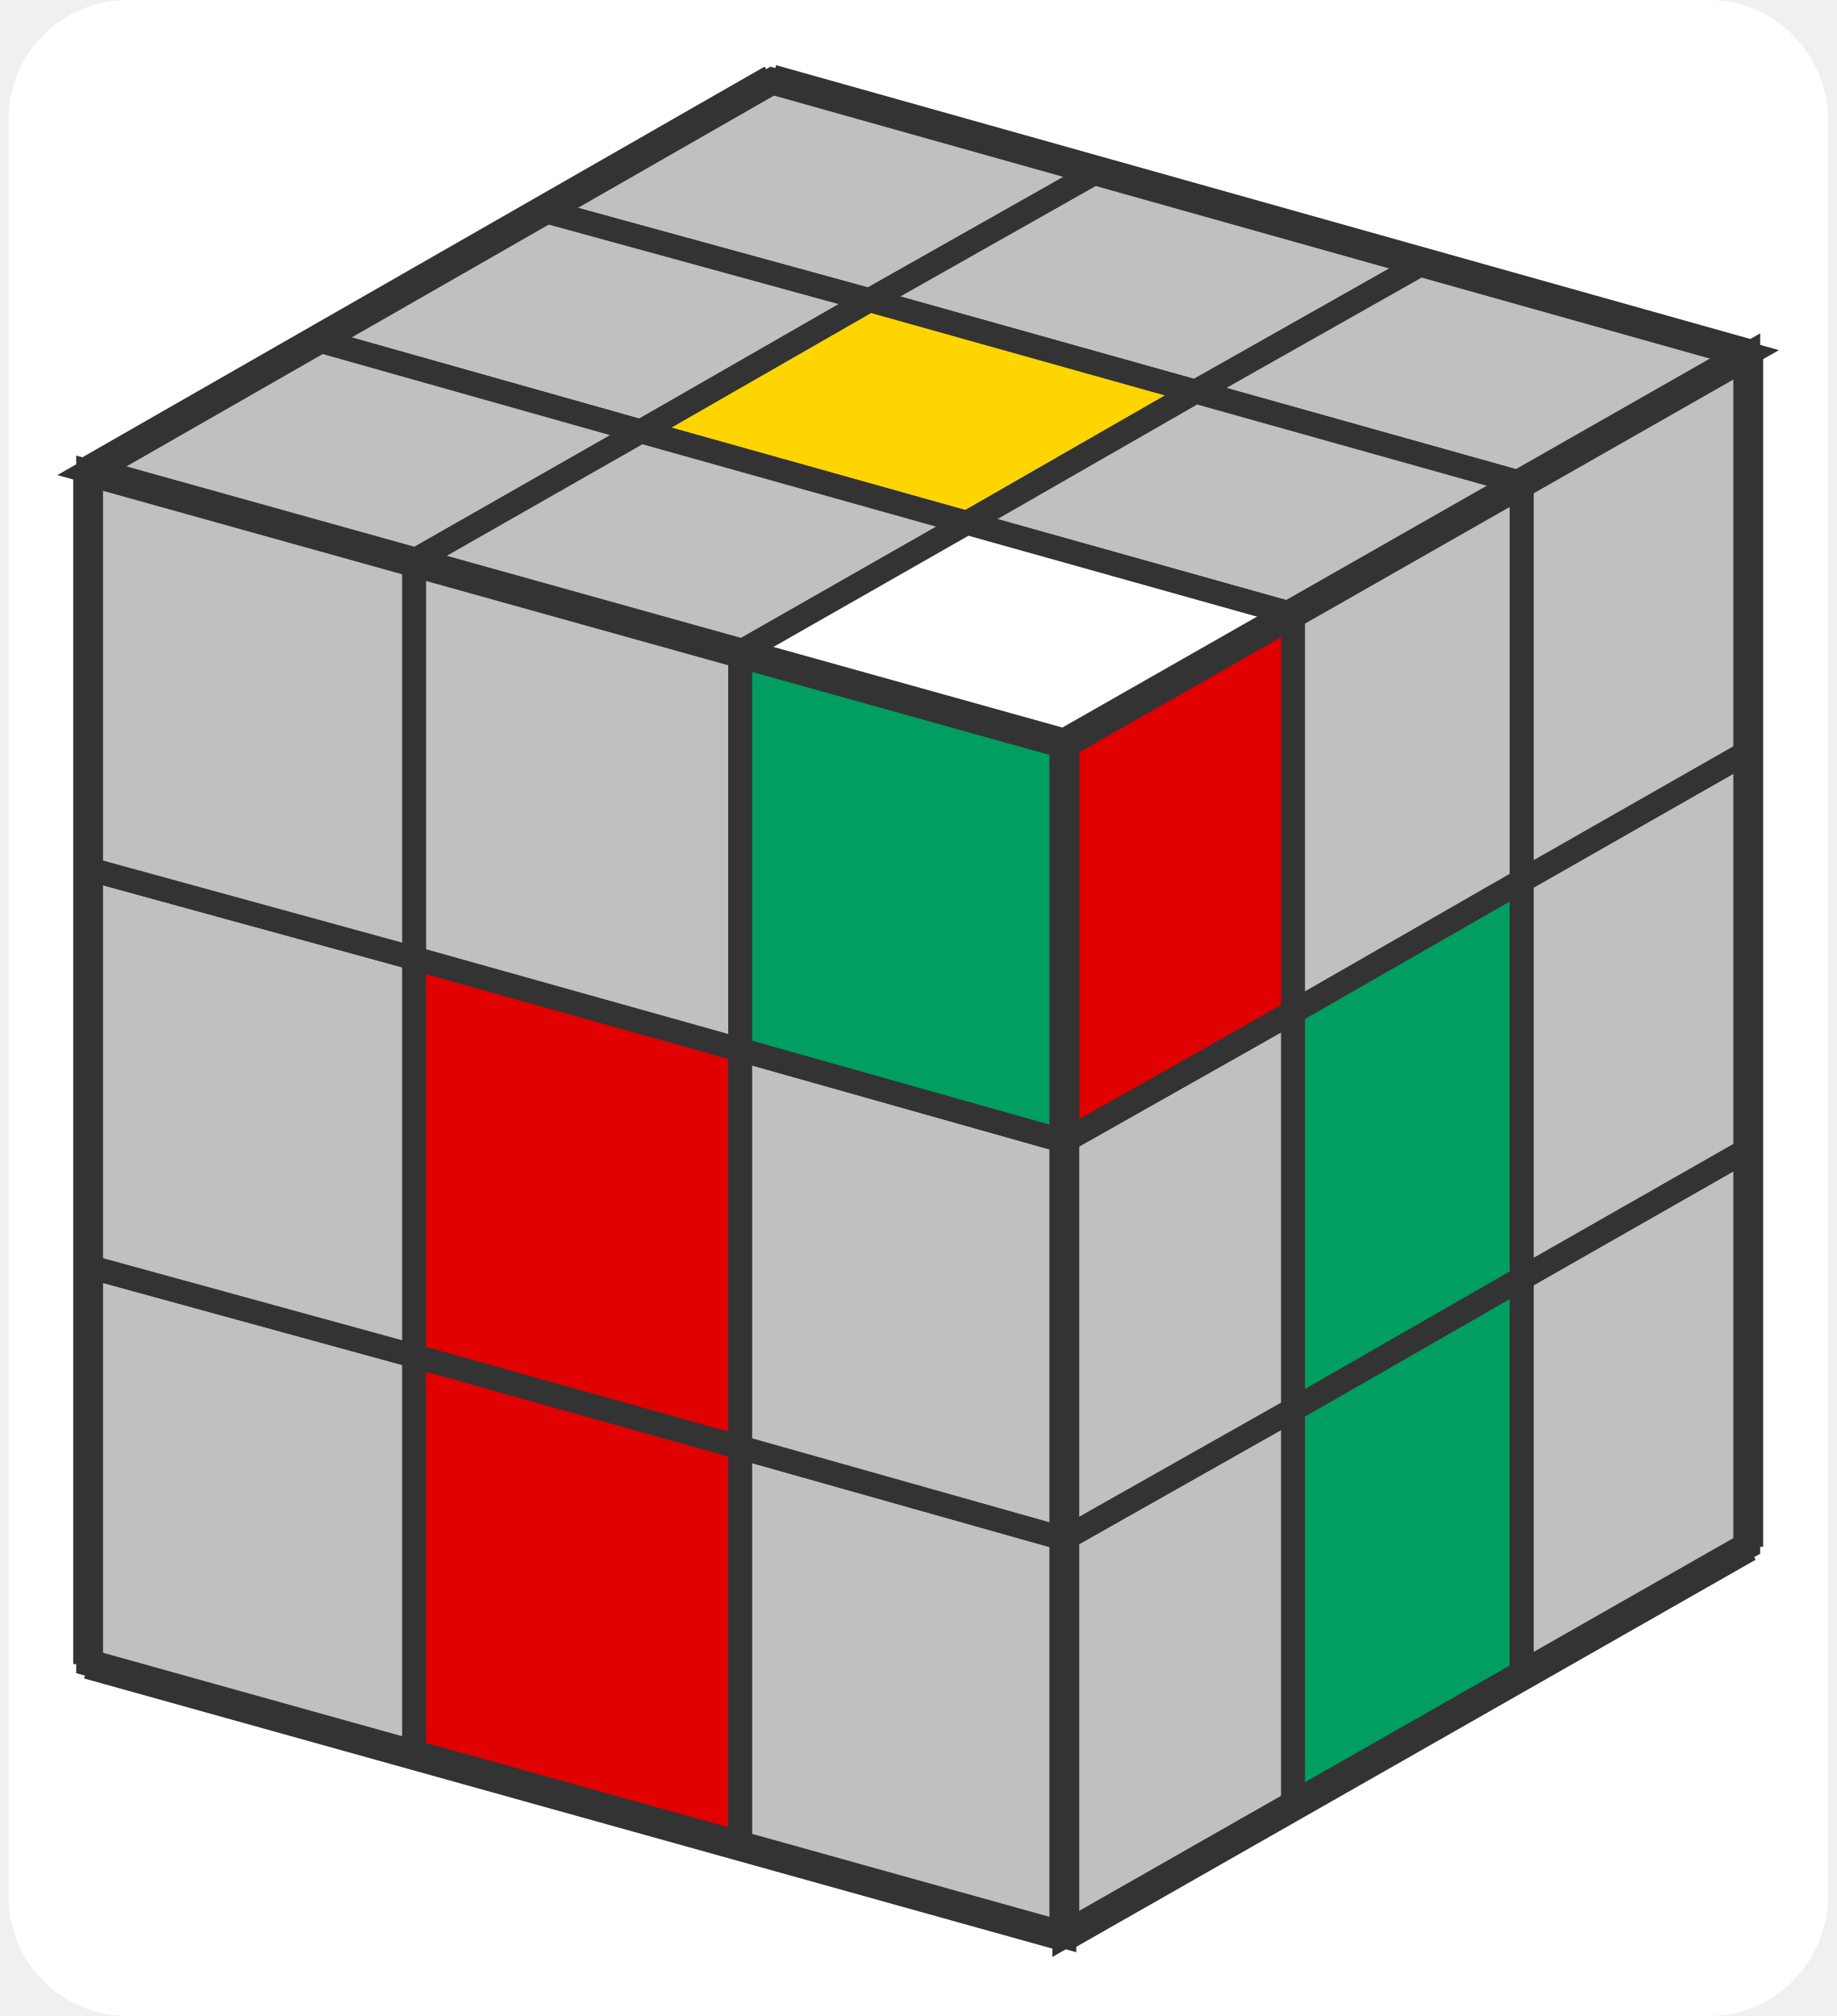
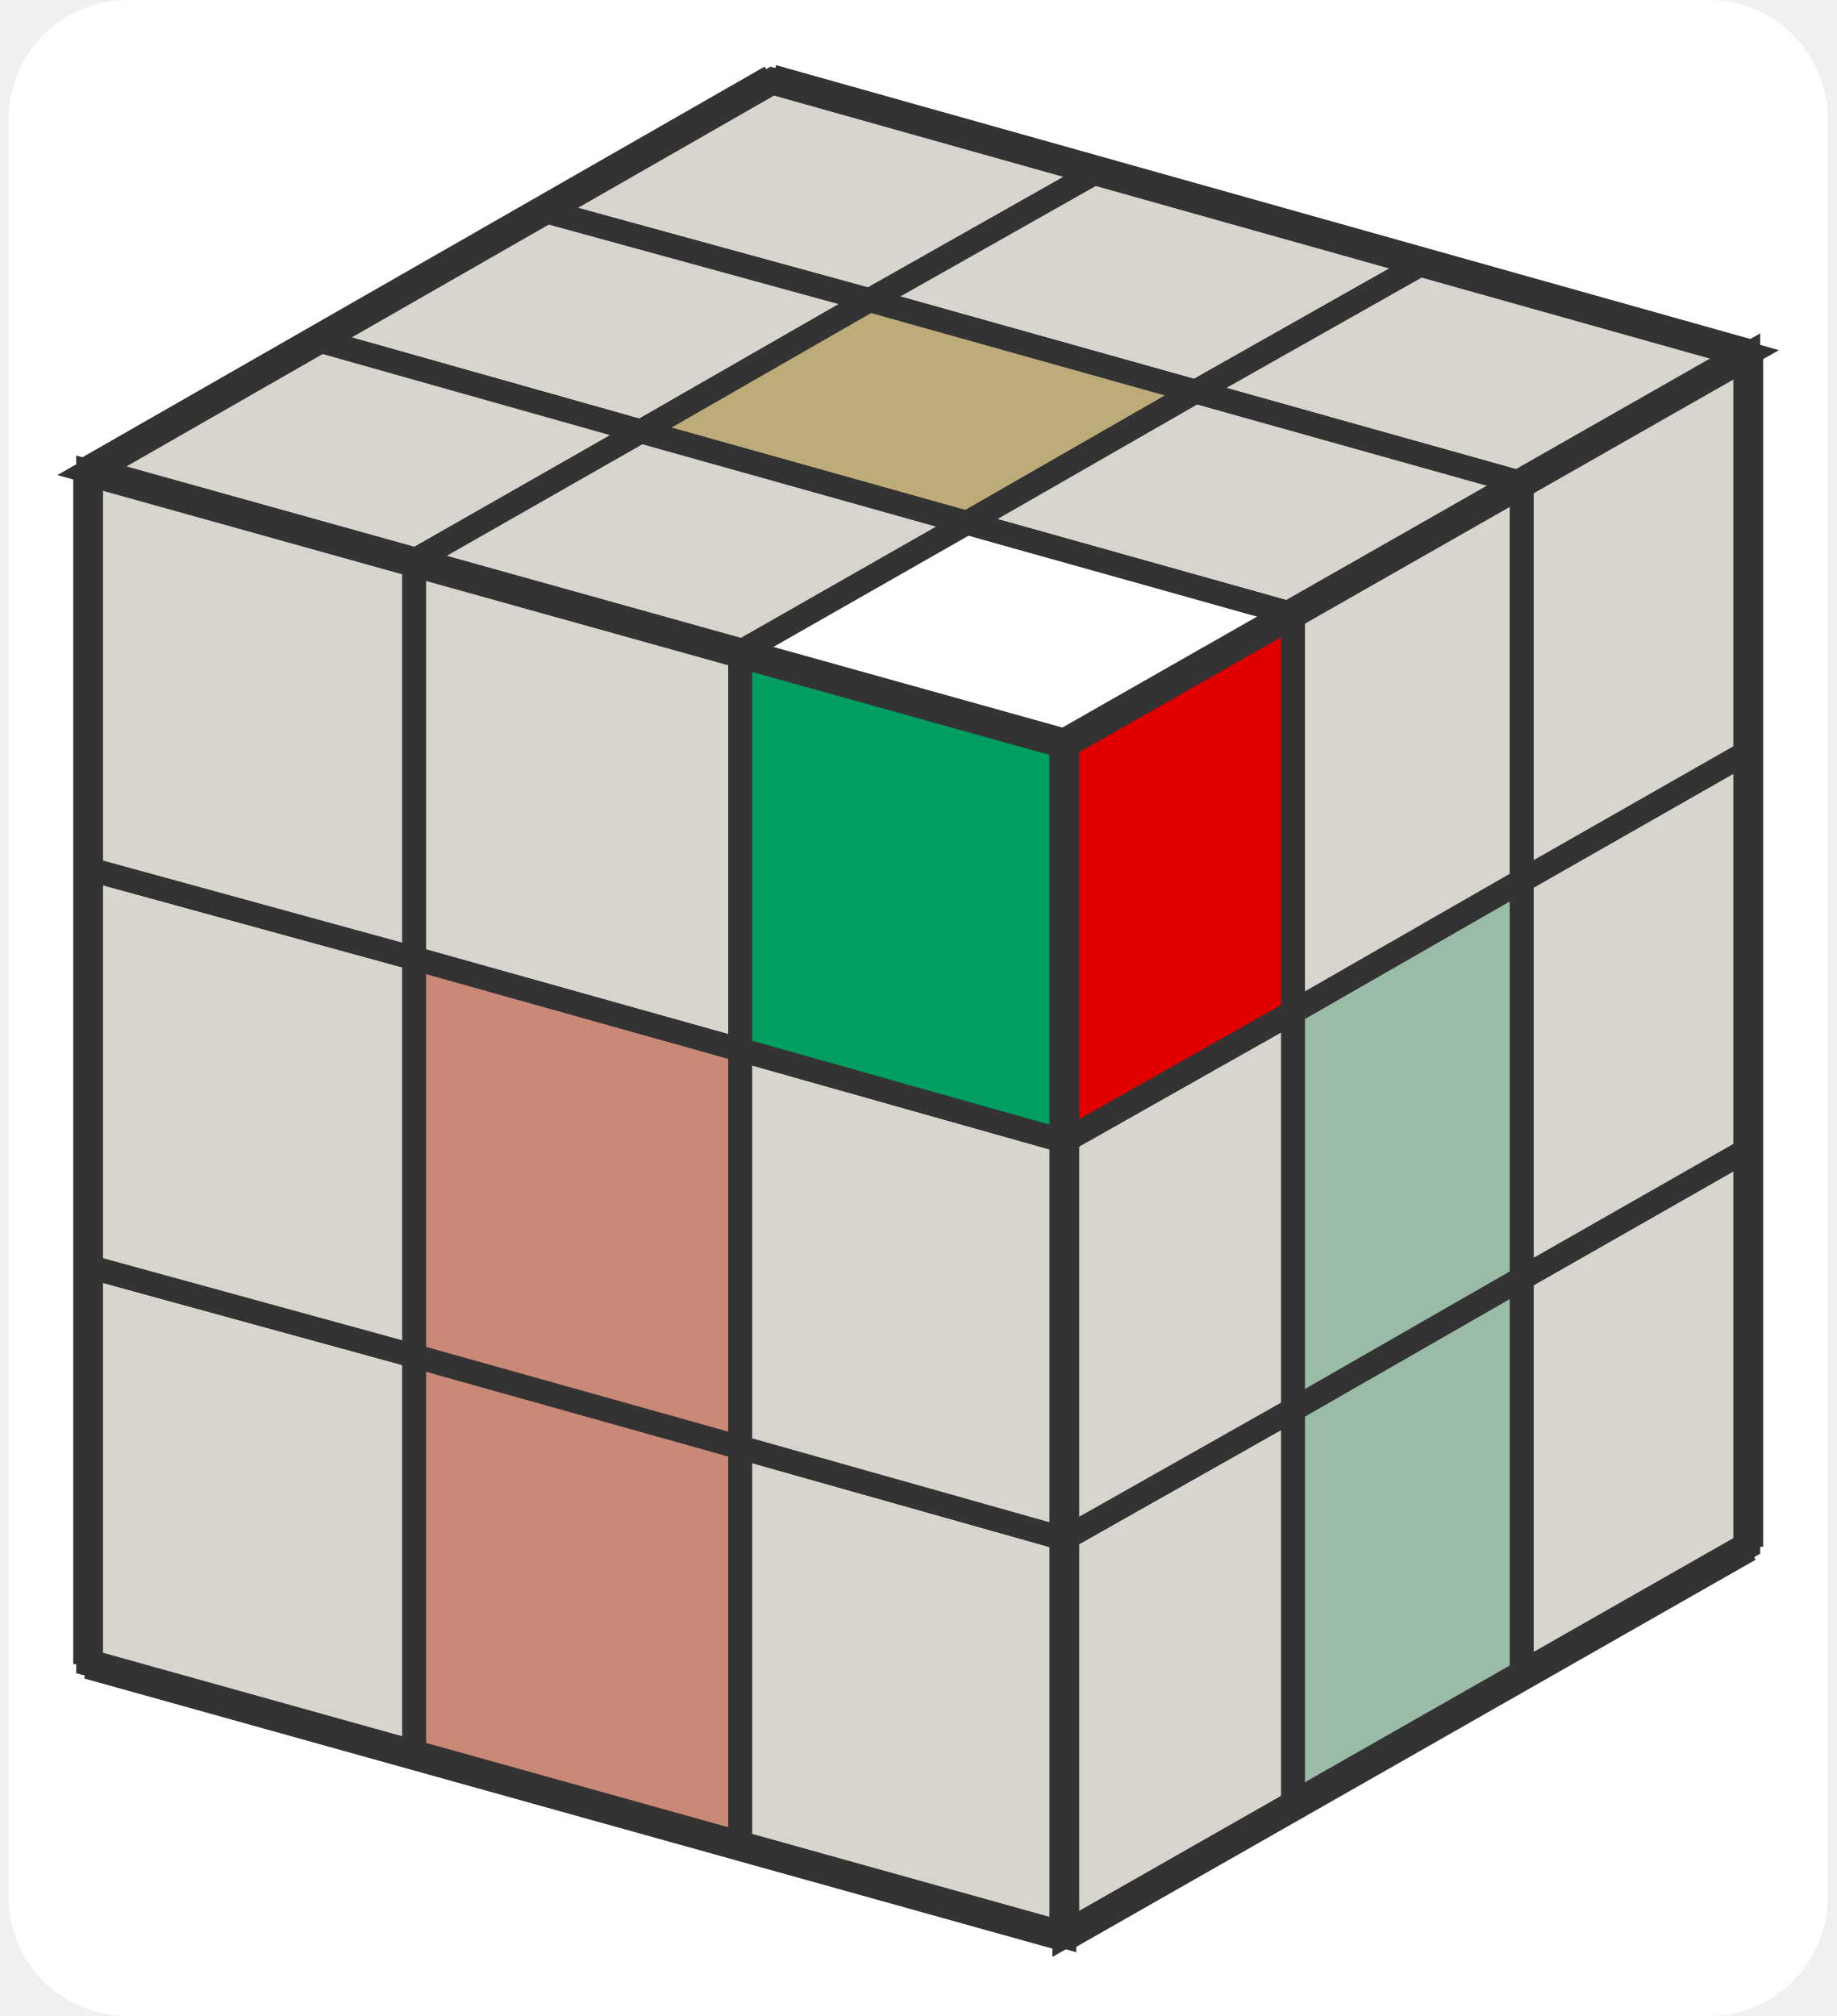
<svg xmlns="http://www.w3.org/2000/svg" baseProfile="full" height="101px" version="1.1" viewBox="39.1 20.0 91.5 101.4" width="92px">
  <defs>
    <style type="text/css">.bg{fill:#FFFFFF}.paper{fill:#FFFFFF}.ink{fill:#222222}.ink-stroke{stroke:#222222}@media (prefers-color-scheme:light){.bg{fill:none}}@media (prefers-color-scheme:dark){.bg{fill:none}.paper{fill:#161412}.ink{fill:#ECE8E1}.ink-stroke{stroke:#ECE8E1}}</style>
  </defs>
  <rect class="bg" fill="#FFFFFF" height="101.4" rx="6" ry="6" width="91.5" x="39.1" y="20.0" />
-   <polygon fill="#C0C0C0" points="126.6,77.8 115.2,84.3 115.2,104.3 126.6,97.8" stroke="#333333" stroke-width="1.2" />
-   <polygon fill="#C0C0C0" points="126.6,57.8 115.2,64.3 115.2,84.3 126.6,77.8" stroke="#333333" stroke-width="1.2" />
-   <polygon fill="#C0C0C0" points="126.6,37.8 115.2,44.3 115.2,64.3 126.6,57.8" stroke="#333333" stroke-width="1.2" />
-   <polygon fill="#009E60" points="115.2,84.3 103.7,90.9 103.7,110.9 115.2,104.3" stroke="#333333" stroke-width="1.2" />
-   <polygon fill="#009E60" points="115.2,64.3 103.7,70.9 103.7,90.9 115.2,84.3" stroke="#333333" stroke-width="1.2" />
-   <polygon fill="#C0C0C0" points="115.2,44.3 103.7,50.9 103.7,70.9 115.2,64.3" stroke="#333333" stroke-width="1.2" />
-   <polygon fill="#C0C0C0" points="103.7,90.9 92.2,97.4 92.2,117.4 103.7,110.9" stroke="#333333" stroke-width="1.2" />
-   <polygon fill="#C0C0C0" points="103.7,70.9 92.2,77.4 92.2,97.4 103.7,90.9" stroke="#333333" stroke-width="1.2" />
+   <polygon fill="#D8D5CF" points="126.6,77.8 115.2,84.3 115.2,104.3 126.6,97.8" stroke="#333333" stroke-width="1.2" />
+   <polygon fill="#D8D5CF" points="126.6,57.8 115.2,64.3 115.2,84.3 126.6,77.8" stroke="#333333" stroke-width="1.2" />
+   <polygon fill="#D8D5CF" points="126.6,37.8 115.2,44.3 115.2,64.3 126.6,57.8" stroke="#333333" stroke-width="1.2" />
+   <polygon fill="#9ABCA6" points="115.2,84.3 103.7,90.9 103.7,110.9 115.2,104.3" stroke="#333333" stroke-width="1.2" />
+   <polygon fill="#9ABCA6" points="115.2,64.3 103.7,70.9 103.7,90.9 115.2,84.3" stroke="#333333" stroke-width="1.2" />
+   <polygon fill="#D8D5CF" points="115.2,44.3 103.7,50.9 103.7,70.9 115.2,64.3" stroke="#333333" stroke-width="1.2" />
+   <polygon fill="#D8D5CF" points="103.7,90.9 92.2,97.4 92.2,117.4 103.7,110.9" stroke="#333333" stroke-width="1.2" />
+   <polygon fill="#D8D5CF" points="103.7,70.9 92.2,77.4 92.2,97.4 103.7,90.9" stroke="#333333" stroke-width="1.2" />
  <polygon fill="#E00000" points="103.7,50.9 92.2,57.4 92.2,77.4 103.7,70.9" stroke="#333333" stroke-width="1.2" />
-   <polygon fill="#C0C0C0" points="43.1,83.7 59.5,88.2 59.5,108.2 43.1,103.7" stroke="#333333" stroke-width="1.2" />
-   <polygon fill="#C0C0C0" points="43.1,63.7 59.5,68.2 59.5,88.2 43.1,83.7" stroke="#333333" stroke-width="1.2" />
-   <polygon fill="#C0C0C0" points="43.1,43.7 59.5,48.2 59.5,68.2 43.1,63.7" stroke="#333333" stroke-width="1.2" />
-   <polygon fill="#E00000" points="59.5,88.2 75.9,92.8 75.9,112.8 59.5,108.2" stroke="#333333" stroke-width="1.2" />
-   <polygon fill="#E00000" points="59.5,68.2 75.9,72.8 75.9,92.8 59.5,88.2" stroke="#333333" stroke-width="1.2" />
-   <polygon fill="#C0C0C0" points="59.5,48.2 75.9,52.8 75.9,72.8 59.5,68.2" stroke="#333333" stroke-width="1.2" />
-   <polygon fill="#C0C0C0" points="75.9,92.8 92.2,97.4 92.2,117.4 75.9,112.8" stroke="#333333" stroke-width="1.2" />
-   <polygon fill="#C0C0C0" points="75.9,72.8 92.2,77.4 92.2,97.4 75.9,92.8" stroke="#333333" stroke-width="1.2" />
+   <polygon fill="#D8D5CF" points="43.1,83.7 59.5,88.2 59.5,108.2 43.1,103.7" stroke="#333333" stroke-width="1.2" />
+   <polygon fill="#D8D5CF" points="43.1,63.7 59.5,68.2 59.5,88.2 43.1,83.7" stroke="#333333" stroke-width="1.2" />
+   <polygon fill="#D8D5CF" points="43.1,43.7 59.5,48.2 59.5,68.2 43.1,63.7" stroke="#333333" stroke-width="1.2" />
+   <polygon fill="#CA8876" points="59.5,88.2 75.9,92.8 75.9,112.8 59.5,108.2" stroke="#333333" stroke-width="1.2" />
+   <polygon fill="#CA8876" points="59.5,68.2 75.9,72.8 75.9,92.8 59.5,88.2" stroke="#333333" stroke-width="1.2" />
+   <polygon fill="#D8D5CF" points="59.5,48.2 75.9,52.8 75.9,72.8 59.5,68.2" stroke="#333333" stroke-width="1.2" />
+   <polygon fill="#D8D5CF" points="75.9,92.8 92.2,97.4 92.2,117.4 75.9,112.8" stroke="#333333" stroke-width="1.2" />
+   <polygon fill="#D8D5CF" points="75.9,72.8 92.2,77.4 92.2,97.4 75.9,92.8" stroke="#333333" stroke-width="1.2" />
  <polygon fill="#009E60" points="75.9,52.8 92.2,57.4 92.2,77.4 75.9,72.8" stroke="#333333" stroke-width="1.2" />
-   <polygon fill="#C0C0C0" points="77.5,24.0 93.9,28.6 82.4,35.1 66.0,30.6" stroke="#333333" stroke-width="1.2" />
-   <polygon fill="#C0C0C0" points="66.0,30.6 82.4,35.1 70.9,41.7 54.6,37.1" stroke="#333333" stroke-width="1.2" />
-   <polygon fill="#C0C0C0" points="54.6,37.1 70.9,41.7 59.5,48.2 43.1,43.7" stroke="#333333" stroke-width="1.2" />
-   <polygon fill="#C0C0C0" points="93.9,28.6 110.3,33.2 98.8,39.7 82.4,35.1" stroke="#333333" stroke-width="1.2" />
-   <polygon fill="#FFD500" points="82.4,35.1 98.8,39.7 87.3,46.3 70.9,41.7" stroke="#333333" stroke-width="1.2" />
-   <polygon fill="#C0C0C0" points="70.9,41.7 87.3,46.3 75.9,52.8 59.5,48.2" stroke="#333333" stroke-width="1.2" />
-   <polygon fill="#C0C0C0" points="110.3,33.2 126.6,37.8 115.2,44.3 98.8,39.7" stroke="#333333" stroke-width="1.2" />
-   <polygon fill="#C0C0C0" points="98.8,39.7 115.2,44.3 103.7,50.9 87.3,46.3" stroke="#333333" stroke-width="1.2" />
+   <polygon fill="#D8D5CF" points="77.5,24.0 93.9,28.6 82.4,35.1 66.0,30.6" stroke="#333333" stroke-width="1.2" />
+   <polygon fill="#D8D5CF" points="66.0,30.6 82.4,35.1 70.9,41.7 54.6,37.1" stroke="#333333" stroke-width="1.2" />
+   <polygon fill="#D8D5CF" points="54.6,37.1 70.9,41.7 59.5,48.2 43.1,43.7" stroke="#333333" stroke-width="1.2" />
+   <polygon fill="#D8D5CF" points="93.9,28.6 110.3,33.2 98.8,39.7 82.4,35.1" stroke="#333333" stroke-width="1.2" />
+   <polygon fill="#BEAB7A" points="82.4,35.1 98.8,39.7 87.3,46.3 70.9,41.7" stroke="#333333" stroke-width="1.2" />
+   <polygon fill="#D8D5CF" points="70.9,41.7 87.3,46.3 75.9,52.8 59.5,48.2" stroke="#333333" stroke-width="1.2" />
+   <polygon fill="#D8D5CF" points="110.3,33.2 126.6,37.8 115.2,44.3 98.8,39.7" stroke="#333333" stroke-width="1.2" />
+   <polygon fill="#D8D5CF" points="98.8,39.7 115.2,44.3 103.7,50.9 87.3,46.3" stroke="#333333" stroke-width="1.2" />
  <polygon fill="#FFFFFF" points="87.3,46.3 103.7,50.9 92.2,57.4 75.9,52.8" stroke="#333333" stroke-width="1.2" />
  <line stroke="#333333" stroke-width="1.5" x1="77.5" x2="126.6" y1="24.0" y2="37.8" />
  <line stroke="#333333" stroke-width="1.5" x1="126.6" x2="126.6" y1="37.8" y2="97.8" />
  <line stroke="#333333" stroke-width="1.5" x1="126.6" x2="92.2" y1="97.8" y2="117.4" />
  <line stroke="#333333" stroke-width="1.5" x1="92.2" x2="43.1" y1="117.4" y2="103.7" />
  <line stroke="#333333" stroke-width="1.5" x1="43.1" x2="43.1" y1="103.7" y2="43.7" />
  <line stroke="#333333" stroke-width="1.5" x1="43.1" x2="77.5" y1="43.7" y2="24.0" />
  <line stroke="#333333" stroke-width="1.5" x1="92.2" x2="43.1" y1="57.4" y2="43.7" />
  <line stroke="#333333" stroke-width="1.5" x1="92.2" x2="126.6" y1="57.4" y2="37.8" />
  <line stroke="#333333" stroke-width="1.5" x1="92.2" x2="92.2" y1="57.4" y2="117.4" />
</svg>
